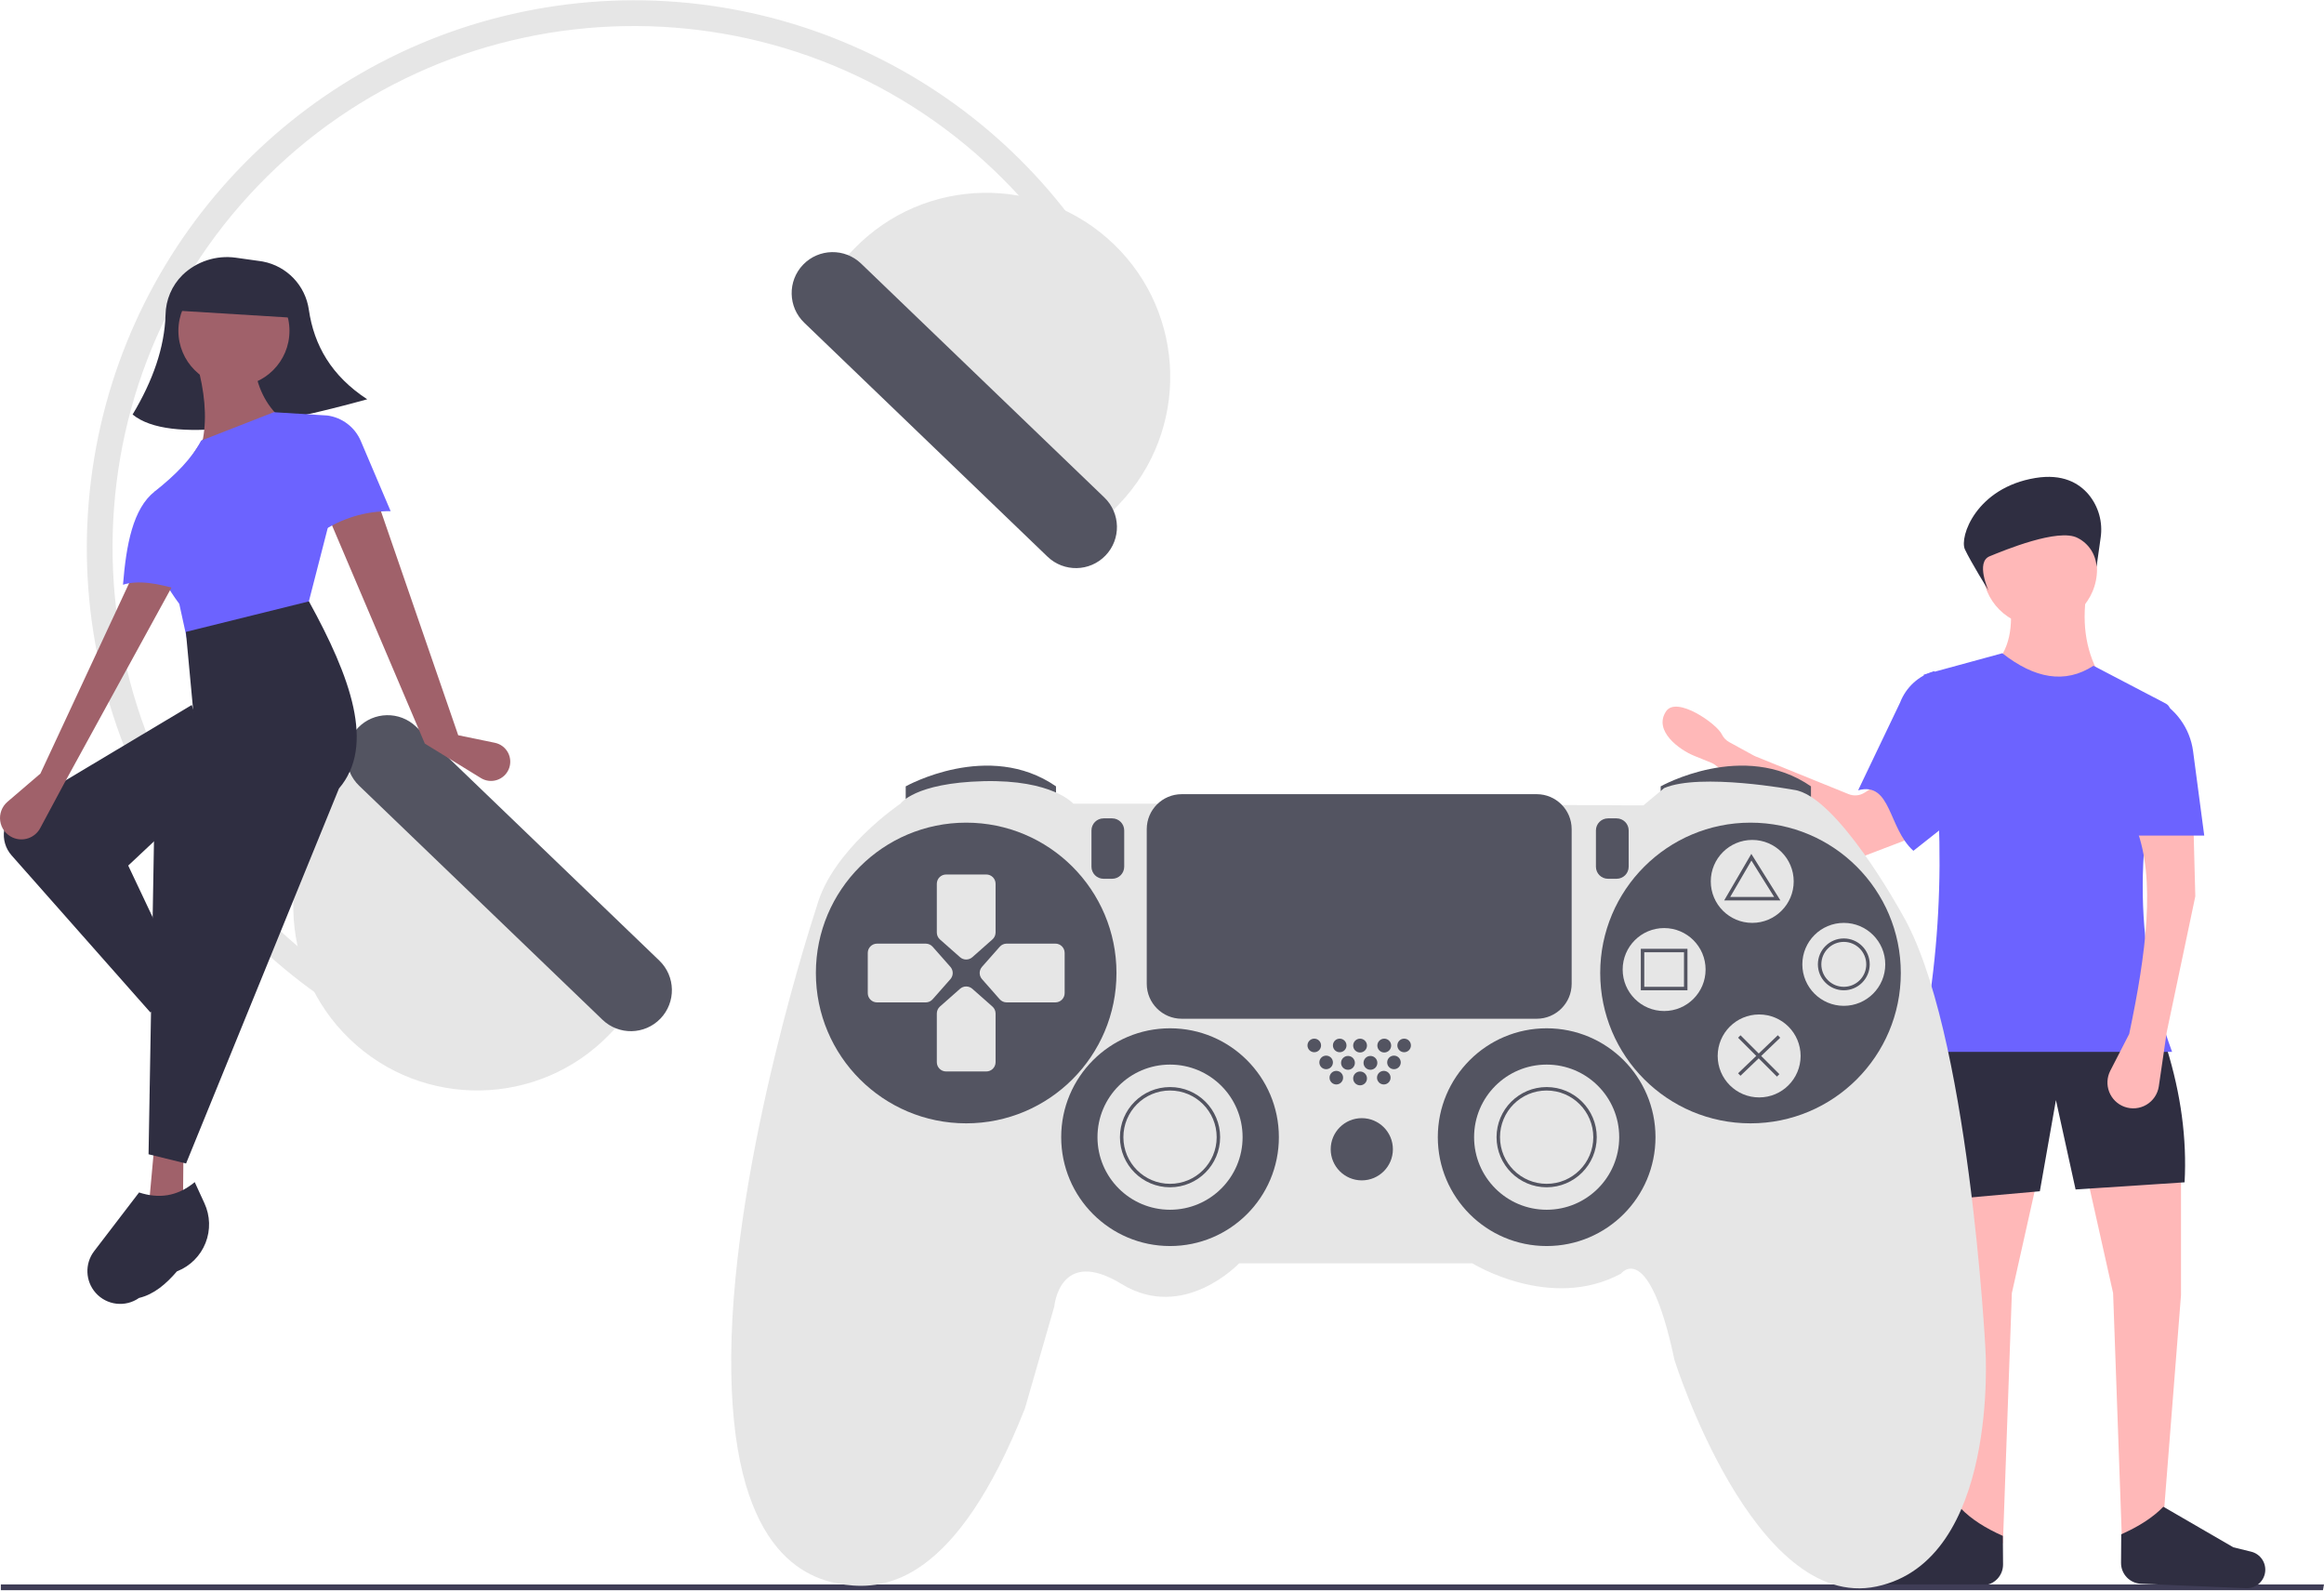
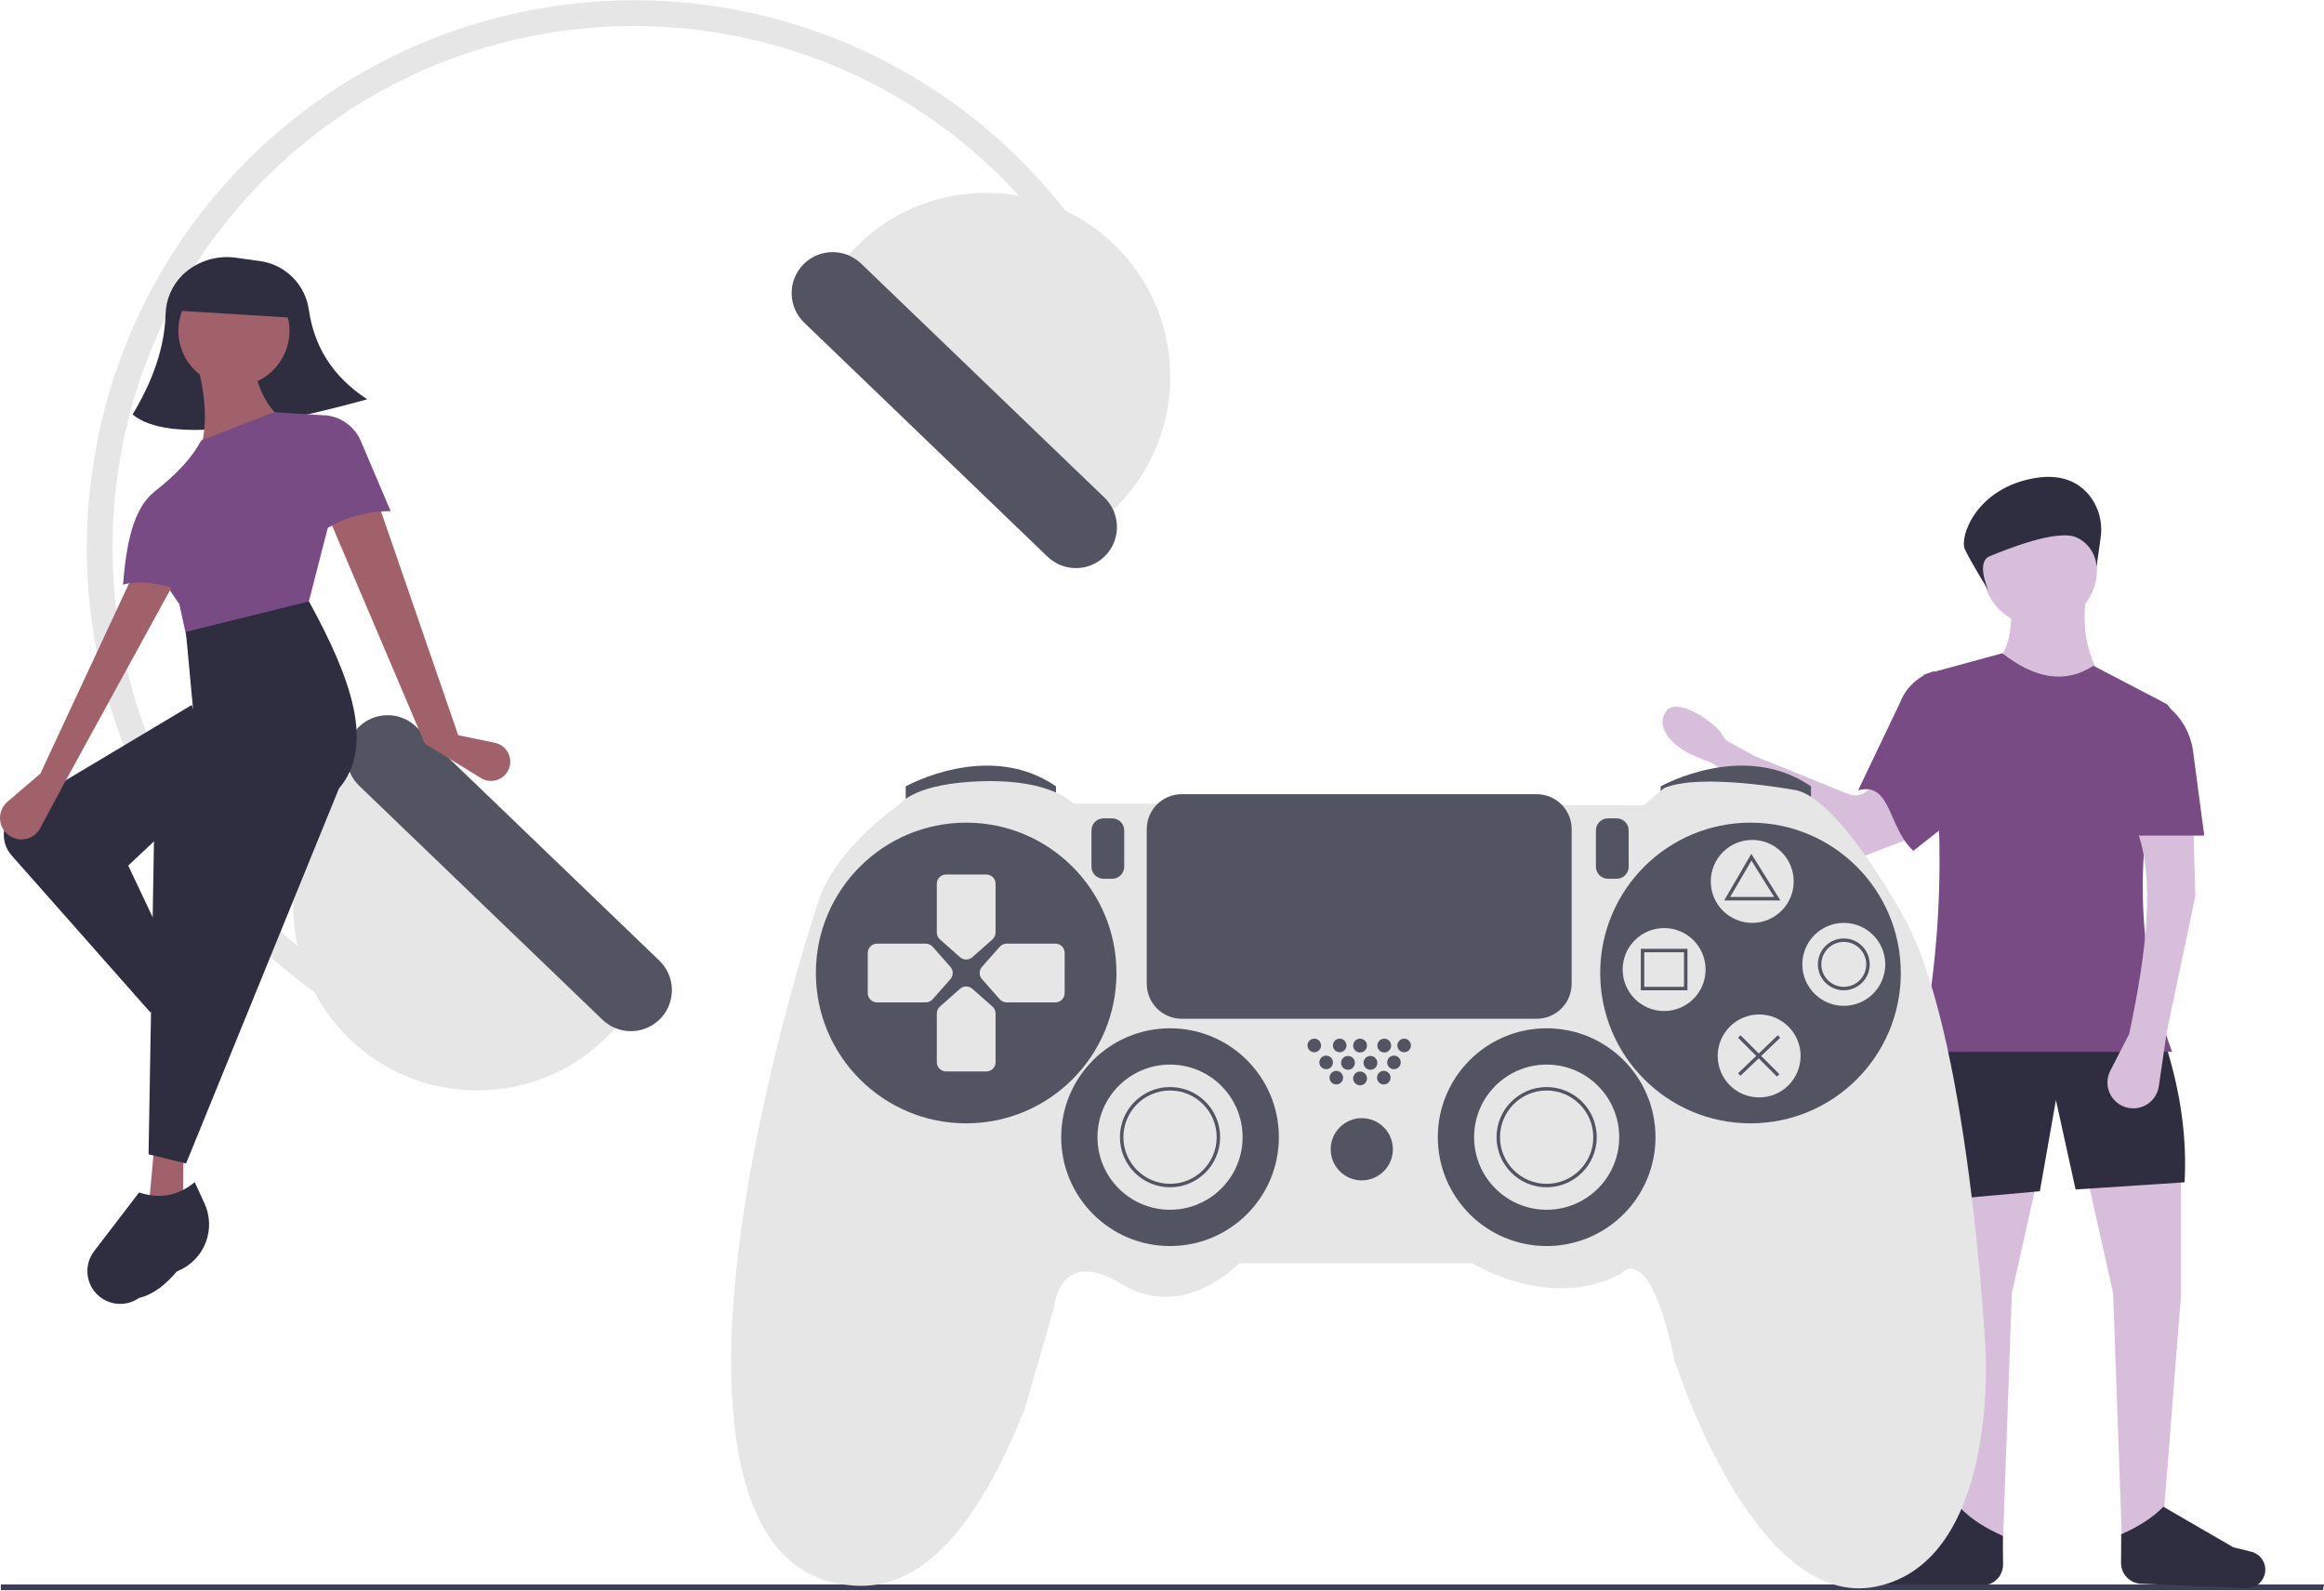
<svg xmlns="http://www.w3.org/2000/svg" data-name="Layer 1" width="883.272" height="604.198" viewBox="0 0 883.272 604.198">
-   <path d="M916.662,400.177q18.262,19.152,40.749,6.112c-6.291-10.082-7.789-21.048-6.112-32.599H922.095C923.389,383.841,923.041,393.293,916.662,400.177Z" transform="translate(-158.3639 -147.9008)" fill="#ffb8b8" />
-   <polygon points="806.517 586.416 822.138 578.267 828.929 492.015 828.929 446.512 792.934 445.833 803.121 491.336 806.517 586.416" fill="#ffb8b8" />
-   <polygon points="761.238 586.416 745.618 578.267 738.827 492.015 738.827 446.512 774.821 445.833 764.634 491.336 761.238 586.416" fill="#ffb8b8" />
+   <path d="M916.662,400.177q18.262,19.152,40.749,6.112c-6.291-10.082-7.789-21.048-6.112-32.599H922.095C923.389,383.841,923.041,393.293,916.662,400.177Z" transform="translate(-158.3639 -147.9008)" fill="#D7BFDC" />
+   <polygon points="806.517 586.416 822.138 578.267 828.929 492.015 828.929 446.512 792.934 445.833 803.121 491.336 806.517 586.416" fill="#D7BFDC" />
+   <polygon points="761.238 586.416 745.618 578.267 738.827 492.015 738.827 446.512 774.821 445.833 764.634 491.336 761.238 586.416" fill="#D7BFDC" />
  <path d="M895.608,603.921l38.032-3.396,6.112-34.636,7.471,33.957,41.428-2.717c.905-16.502-1.394-33.486-6.791-50.936L890.854,544.156Z" transform="translate(-158.3639 -147.9008)" fill="#2f2e41" />
-   <path d="M856.078,473.842l-45.749-35.228a6.654,6.654,0,0,0-1.552-.891l-6.649-2.705c-5.341-2.173-15.513-9.4-10.552-16.842,4-6,19.311,4.748,21.195,8.73a6.578,6.578,0,0,0,2.789,2.951l9.297,5.095a6.654,6.654,0,0,0,.698.331l35.396,14.347a6.654,6.654,0,0,0,6.063-.547l6.417-4.069a6.654,6.654,0,0,1,10.09,4.326l2.121,10.704a6.654,6.654,0,0,1-4.157,7.511l-18.977,7.234A6.654,6.654,0,0,1,856.078,473.842Z" transform="translate(-158.3639 -147.9008)" fill="#ffb8b8" />
-   <path d="M864.576,448.175c12.666-3.397,11.336,14.299,21,23l19-15-11.005-53.281h0a19.803,19.803,0,0,0-13.049,11.949Z" transform="translate(-158.3639 -147.9008)" fill="#6c63ff" />
-   <path d="M888.137,547.552h95.76c-15.498-41.763-13.989-84.717-.793-128.488a3.263,3.263,0,0,0-1.604-3.84L954.015,400.856c-10.789,7.02-22.385,4.863-34.636-4.754l-29.882,8.15C897.631,453.109,897.862,500.962,888.137,547.552Z" transform="translate(-158.3639 -147.9008)" fill="#6c63ff" />
+   <path d="M856.078,473.842l-45.749-35.228a6.654,6.654,0,0,0-1.552-.891l-6.649-2.705c-5.341-2.173-15.513-9.4-10.552-16.842,4-6,19.311,4.748,21.195,8.73a6.578,6.578,0,0,0,2.789,2.951l9.297,5.095a6.654,6.654,0,0,0,.698.331l35.396,14.347a6.654,6.654,0,0,0,6.063-.547l6.417-4.069a6.654,6.654,0,0,1,10.09,4.326l2.121,10.704a6.654,6.654,0,0,1-4.157,7.511l-18.977,7.234A6.654,6.654,0,0,1,856.078,473.842Z" transform="translate(-158.3639 -147.9008)" fill="#D7BFDC" />
+   <path d="M864.576,448.175c12.666-3.397,11.336,14.299,21,23l19-15-11.005-53.281h0a19.803,19.803,0,0,0-13.049,11.949Z" transform="translate(-158.3639 -147.9008)" fill="#784B84" />
+   <path d="M888.137,547.552h95.76c-15.498-41.763-13.989-84.717-.793-128.488a3.263,3.263,0,0,0-1.604-3.84L954.015,400.856c-10.789,7.02-22.385,4.863-34.636-4.754l-29.882,8.15C897.631,453.109,897.862,500.962,888.137,547.552Z" transform="translate(-158.3639 -147.9008)" fill="#784B84" />
  <path d="M912.082,750.268l-39.907,1.692a7.045,7.045,0,0,1-7.266-5.996h0a7.045,7.045,0,0,1,5.29-7.885l6.769-1.659,26.604-15.42c3.941,4.081,9.369,7.532,16.004,10.471l.078,10.842A7.906,7.906,0,0,1,912.082,750.268Z" transform="translate(-158.3639 -147.9008)" fill="#2f2e41" />
  <polygon points="882.877 604.198 0.321 604.198 0.321 602.017 883.272 602.017 882.877 604.198" fill="#3f3d56" />
  <path d="M972.07,749.662l39.907,1.692a7.045,7.045,0,0,0,7.266-5.996h0a7.045,7.045,0,0,0-5.29-7.885l-6.769-1.659-26.604-15.42c-3.941,4.081-9.369,7.532-16.004,10.471l-.078,10.842A7.906,7.906,0,0,0,972.07,749.662Z" transform="translate(-158.3639 -147.9008)" fill="#2f2e41" />
-   <circle cx="775.276" cy="216.281" r="21.733" fill="#ffb8b8" />
-   <path d="M967.598,540.76l-7.18,13.961a9.818,9.818,0,0,0,5.283,13.683h0a9.818,9.818,0,0,0,13.162-7.776l2.996-20.547L992.726,488.466l-.679-25.808H970.314C977.727,481.853,974.05,510.166,967.598,540.76Z" transform="translate(-158.3639 -147.9008)" fill="#ffb8b8" />
-   <path d="M966.918,465.375h29.203l-4.239-32.027a26.235,26.235,0,0,0-14.777-20.267h0Z" transform="translate(-158.3639 -147.9008)" fill="#6c63ff" />
+   <circle cx="775.276" cy="216.281" r="21.733" fill="#D7BFDC" />
+   <path d="M967.598,540.76l-7.18,13.961a9.818,9.818,0,0,0,5.283,13.683h0a9.818,9.818,0,0,0,13.162-7.776l2.996-20.547L992.726,488.466l-.679-25.808H970.314C977.727,481.853,974.05,510.166,967.598,540.76Z" transform="translate(-158.3639 -147.9008)" fill="#D7BFDC" />
+   <path d="M966.918,465.375h29.203l-4.239-32.027a26.235,26.235,0,0,0-14.777-20.267h0Z" transform="translate(-158.3639 -147.9008)" fill="#784B84" />
  <path d="M956.745,352.211a20.895,20.895,0,0,0-4.568-16.413c-3.708-4.388-9.923-7.979-20.234-6.285-22.497,3.696-28.985,22.425-26.781,27.135s8.96,15.628,8.96,15.628-4.958-10.808.423-13.008,26.207-10.867,33.476-6.962a13.028,13.028,0,0,1,7.165,10.975Z" transform="translate(-158.3639 -147.9008)" fill="#2f2e41" />
  <path d="M584.773,261.764l-8.738,4.434a197.756,197.756,0,0,0-39.44-53.181c-78.782-75.738-204.492-73.262-280.23,5.52s-73.262,204.492,5.52,280.23A198.061,198.061,0,0,0,312.786,534.292l-4.274,8.816A207.991,207.991,0,1,1,584.773,261.764Z" transform="translate(-158.3639 -147.9008)" fill="#e6e6e6" />
  <path d="M289.156,444.051A69.924,69.924,0,0,0,389.971,540.971l12.038-12.522L301.194,431.529Z" transform="translate(-158.3639 -147.9008)" fill="#e6e6e6" />
  <path d="M294.439,424.417a15.606,15.606,0,0,0,.434,22.041l92.467,88.895a15.588,15.588,0,0,0,21.606-22.475l-92.467-88.895A15.606,15.606,0,0,0,294.439,424.417Z" transform="translate(-158.3639 -147.9008)" fill="#535461" />
  <path d="M571.774,351.862l12.038-12.522a69.924,69.924,0,0,0-100.815-96.92l-12.038,12.522Z" transform="translate(-158.3639 -147.9008)" fill="#e6e6e6" />
  <path d="M463.587,248.473a15.606,15.606,0,0,0,.434,22.041l92.467,88.895a15.588,15.588,0,0,0,21.606-22.475l-92.467-88.895A15.606,15.606,0,0,0,463.587,248.473Z" transform="translate(-158.3639 -147.9008)" fill="#535461" />
  <path d="M502.593,453.907v-7.223s31.517-17.728,57.124,0v6.566Z" transform="translate(-158.3639 -147.9008)" fill="#535461" />
  <path d="M789.529,453.907v-7.223s31.517-17.728,57.124,0v6.566Z" transform="translate(-158.3639 -147.9008)" fill="#535461" />
  <path d="M597.144,453.251H566.284s-7.879-9.192-34.143-8.536-31.517,8.536-31.517,8.536-25.936,17.4-31.845,39.068c0,0-31.845,95.536-32.502,170.389s28.234,85.358,43.336,87.328,42.023-.657,68.287-66.974L559.061,644.322s1.97-22.981,25.608-8.536,44.649-7.879,44.649-7.879h88.641s29.547,18.385,56.468,3.94c0,0,10.506-13.789,20.355,32.83,0,0,30.204,95.864,76.823,86.015s41.366-89.955,41.366-89.955-6.238-122.457-31.845-165.792c0,0-24.623-44.977-41.038-46.947,0,0-35.457-6.566-49.245-.657l-7.879,6.566Z" transform="translate(-158.3639 -147.9008)" fill="#e6e6e6" />
  <circle cx="367.21" cy="369.697" r="57.124" fill="#535461" />
  <circle cx="665.308" cy="369.697" r="57.124" fill="#535461" />
  <path d="M535.528,504.86l-7.617,6.737a3.532,3.532,0,0,1-4.668,0l-7.63-6.737a3.526,3.526,0,0,1-1.195-2.626V483.697a3.533,3.533,0,0,1,3.533-3.526h15.266a3.526,3.526,0,0,1,3.533,3.519V502.22A3.526,3.526,0,0,1,535.528,504.86Z" transform="translate(-158.3639 -147.9008)" fill="#e6e6e6" />
  <path d="M535.528,530.329l-7.617-6.73a3.533,3.533,0,0,0-4.668,0l-7.63,6.737a3.526,3.526,0,0,0-1.195,2.626v18.516a3.526,3.526,0,0,0,3.519,3.533h15.279a3.526,3.526,0,0,0,3.533-3.519V532.969A3.526,3.526,0,0,0,535.528,530.329Z" transform="translate(-158.3639 -147.9008)" fill="#e6e6e6" />
  <path d="M512.843,527.565l6.737-7.63a3.532,3.532,0,0,0,0-4.668l-6.737-7.63a3.533,3.533,0,0,0-2.626-1.195H491.7a3.533,3.533,0,0,0-3.526,3.533v15.266a3.526,3.526,0,0,0,3.519,3.533h18.529A3.526,3.526,0,0,0,512.843,527.565Z" transform="translate(-158.3639 -147.9008)" fill="#e6e6e6" />
  <path d="M538.312,527.565l-6.724-7.636a3.526,3.526,0,0,1,0-4.668l6.737-7.63a3.526,3.526,0,0,1,2.626-1.195h18.516a3.526,3.526,0,0,1,3.533,3.519V525.234a3.526,3.526,0,0,1-3.519,3.533H540.958A3.526,3.526,0,0,1,538.312,527.565Z" transform="translate(-158.3639 -147.9008)" fill="#e6e6e6" />
  <circle cx="444.69" cy="432.074" r="41.366" fill="#535461" />
  <circle cx="587.829" cy="432.074" r="41.366" fill="#535461" />
  <circle cx="444.69" cy="432.074" r="27.577" fill="#e6e6e6" />
  <path d="M603.054,599.016A19.041,19.041,0,1,1,622.095,579.975,19.063,19.063,0,0,1,603.054,599.016Zm0-36.77a17.728,17.728,0,1,0,17.728,17.728A17.748,17.748,0,0,0,603.054,562.247Z" transform="translate(-158.3639 -147.9008)" fill="#535461" />
  <circle cx="587.829" cy="432.074" r="27.577" fill="#e6e6e6" />
  <path d="M746.193,599.016a19.041,19.041,0,1,1,19.041-19.041A19.063,19.063,0,0,1,746.193,599.016Zm0-36.77a17.728,17.728,0,1,0,17.728,17.728A17.748,17.748,0,0,0,746.193,562.247Z" transform="translate(-158.3639 -147.9008)" fill="#535461" />
  <circle cx="517.572" cy="436.67" r="11.819" fill="#535461" />
  <circle cx="499.509" cy="397.222" r="2.58" fill="#535461" />
  <circle cx="509.175" cy="397.222" r="2.58" fill="#535461" />
  <circle cx="507.888" cy="409.467" r="2.58" fill="#535461" />
  <circle cx="516.916" cy="409.75" r="2.626" fill="#535461" />
  <circle cx="525.931" cy="409.467" r="2.58" fill="#535461" />
  <circle cx="504.02" cy="403.67" r="2.58" fill="#535461" />
  <circle cx="512.32" cy="403.84" r="2.626" fill="#535461" />
  <circle cx="520.856" cy="403.84" r="2.626" fill="#535461" />
  <circle cx="529.798" cy="403.67" r="2.58" fill="#535461" />
  <circle cx="516.916" cy="397.274" r="2.626" fill="#535461" />
  <circle cx="526.108" cy="397.274" r="2.626" fill="#535461" />
  <circle cx="533.666" cy="397.222" r="2.58" fill="#535461" />
  <path d="M577.774,458.847a4.586,4.586,0,0,0-4.581,4.581V477.217a4.586,4.586,0,0,0,4.581,4.581h3.283a4.586,4.586,0,0,0,4.581-4.581V463.428a4.586,4.586,0,0,0-4.581-4.581Z" transform="translate(-158.3639 -147.9008)" fill="#535461" />
  <path d="M769.502,458.847a4.586,4.586,0,0,0-4.581,4.581V477.217a4.586,4.586,0,0,0,4.581,4.581h3.283a4.586,4.586,0,0,0,4.581-4.581V463.428a4.586,4.586,0,0,0-4.581-4.581Z" transform="translate(-158.3639 -147.9008)" fill="#535461" />
  <circle cx="665.965" cy="334.897" r="15.758" fill="#e6e6e6" />
  <circle cx="632.478" cy="368.384" r="15.758" fill="#e6e6e6" />
  <circle cx="700.765" cy="366.414" r="15.758" fill="#e6e6e6" />
  <circle cx="668.591" cy="401.214" r="15.758" fill="#e6e6e6" />
  <path d="M607.485,449.654a13.296,13.296,0,0,0-13.281,13.281v58.766a13.296,13.296,0,0,0,13.281,13.281H742.417a13.296,13.296,0,0,0,13.281-13.281V462.936A13.296,13.296,0,0,0,742.417,449.654Z" transform="translate(-158.3639 -147.9008)" fill="#535461" />
  <path d="M835.035,490.02H813.665l10.316-17.685ZM815.951,488.707h16.713l-8.645-13.832Z" transform="translate(-158.3639 -147.9008)" fill="#535461" />
  <path d="M799.706,524.164H781.978V508.405h17.728Zm-16.415-1.313H798.393V509.718H783.291Z" transform="translate(-158.3639 -147.9008)" fill="#535461" />
  <path d="M859.129,524.164a9.849,9.849,0,1,1,9.849-9.849A9.86,9.86,0,0,1,859.129,524.164Zm0-18.385a8.536,8.536,0,1,0,8.536,8.536A8.546,8.546,0,0,0,859.129,505.779Z" transform="translate(-158.3639 -147.9008)" fill="#535461" />
  <rect x="826.135" y="538.668" width="1.313" height="20.893" transform="translate(-304.4849 597.5607) rotate(-45)" fill="#535461" />
  <rect x="816.506" y="548.294" width="20.898" height="1.313" transform="translate(-308.4265 576.0851) rotate(-43.734)" fill="#535461" />
  <path d="M297.935,299.615c-35.851,9.884-75.108,17.324-89.175,5.781,7.702-12.822,12.144-25.459,12.521-37.867a21.772,21.772,0,0,1,6.408-15.103,24.371,24.371,0,0,1,20.328-6.606l9.304,1.306q.47.066.935.15A21.759,21.759,0,0,1,275.75,265.612C277.711,279.066,284.303,290.714,297.935,299.615Z" transform="translate(-158.3639 -147.9008)" fill="#2f2e41" />
  <path d="M332.517,427.259l13.937,2.874a7.32,7.32,0,0,1,5.244,10.067v0a7.32,7.32,0,0,1-10.557,3.338l-21.319-13.112L283.611,345.3l18.756-5.425Z" transform="translate(-158.3639 -147.9008)" fill="#a0616a" />
  <polygon points="74.869 391.06 64.316 394.129 56.328 377.632 64.451 373.399 74.869 391.06" fill="#a0616a" />
  <polygon points="69.507 461.743 56.559 458.315 58.586 436.07 69.729 436.756 69.507 461.743" fill="#a0616a" />
  <path d="M229.221,523.539l-13.714,9.025L162.763,472.904a11.756,11.756,0,0,1,2.777-17.878l65.706-39.261,10.064,28.91-34.214,32.107Z" transform="translate(-158.3639 -147.9008)" fill="#2f2e41" />
  <path d="M240.77,554.769q-.052.067-.103.134c-.876,5.132-2.416,9.813-5.853,13.202a10.229,10.229,0,0,1-12.423,5.611h0a10.229,10.229,0,0,1-7.093-10.894l2.563-22.905c6.147-1.413,10.835-4.909,13.208-11.71L237.042,532.275A15.705,15.705,0,0,1,240.77,554.769Z" transform="translate(-158.3639 -147.9008)" fill="#2f2e41" />
  <circle cx="88.908" cy="125.702" r="21.108" fill="#a0616a" />
  <path d="M265.551,307.345l-33.276,27.559L229.683,323.56l5.808-8.854c1.612-8.686.571-18.265-2.199-28.426l21.71.02C255.94,294.511,259.137,301.674,265.551,307.345Z" transform="translate(-158.3639 -147.9008)" fill="#a0616a" />
-   <path d="M274.919,379.635l-44.923,13.684-3.495-15.977c-8.419-11.304-12.078-21.621-6.571-30.038l-2.772-12.671c7.951-6.26,14.203-12.665,17.636-19.31l27.639-10.8,20.319,1.25,6,20.107Z" transform="translate(-158.3639 -147.9008)" fill="#6c63ff" />
-   <path d="M306.833,342.123a46.281,46.281,0,0,0-26.823,8.218l2.742-44.57h0a16.176,16.176,0,0,1,12.744,9.701Z" transform="translate(-158.3639 -147.9008)" fill="#6c63ff" />
+   <path d="M274.919,379.635l-44.923,13.684-3.495-15.977c-8.419-11.304-12.078-21.621-6.571-30.038l-2.772-12.671c7.951-6.26,14.203-12.665,17.636-19.31l27.639-10.8,20.319,1.25,6,20.107Z" transform="translate(-158.3639 -147.9008)" fill="#784B84" />
+   <path d="M306.833,342.123a46.281,46.281,0,0,0-26.823,8.218l2.742-44.57h0a16.176,16.176,0,0,1,12.744,9.701Z" transform="translate(-158.3639 -147.9008)" fill="#784B84" />
  <path d="M229.081,589.981l-14.258-3.509,2.099-121.153,19.146-20.967-4.286-26.581-2.773-29.777,46.768-11.597c15.808,28.703,25.362,54.799,11.415,71.1Z" transform="translate(-158.3639 -147.9008)" fill="#2f2e41" />
  <path d="M225.806,630.886q-.096.038-.192.075c-4.14,4.807-8.689,8.727-14.408,10.106a12.466,12.466,0,0,1-16.497-1.949v0a12.466,12.466,0,0,1-.56-15.833l17.07-22.305c7.306,2.388,14.398,1.684,21.15-3.926l3.681,8.003A19.139,19.139,0,0,1,225.806,630.886Z" transform="translate(-158.3639 -147.9008)" fill="#2f2e41" />
  <path d="M173.72,441.832l-12.515,10.715a8.121,8.121,0,0,0,1.941,13.571h0a8.121,8.121,0,0,0,10.499-3.565l9.05-16.88,41.504-75.739-15.61-2.934Z" transform="translate(-158.3639 -147.9008)" fill="#a0616a" />
-   <path d="M226.699,372.062c-8.107-2.447-15.7-3.888-21.589-1.986,1.235-15.276,3.779-28.923,12.05-35.444l11.758,1.381Z" transform="translate(-158.3639 -147.9008)" fill="#6c63ff" />
+   <path d="M226.699,372.062c-8.107-2.447-15.7-3.888-21.589-1.986,1.235-15.276,3.779-28.923,12.05-35.444l11.758,1.381Z" transform="translate(-158.3639 -147.9008)" fill="#784B84" />
  <path d="M270.835,268.708l-45.145-2.778.556-9.029q23.639-15.939,45.145,2.778Z" transform="translate(-158.3639 -147.9008)" fill="#2f2e41" />
</svg>
